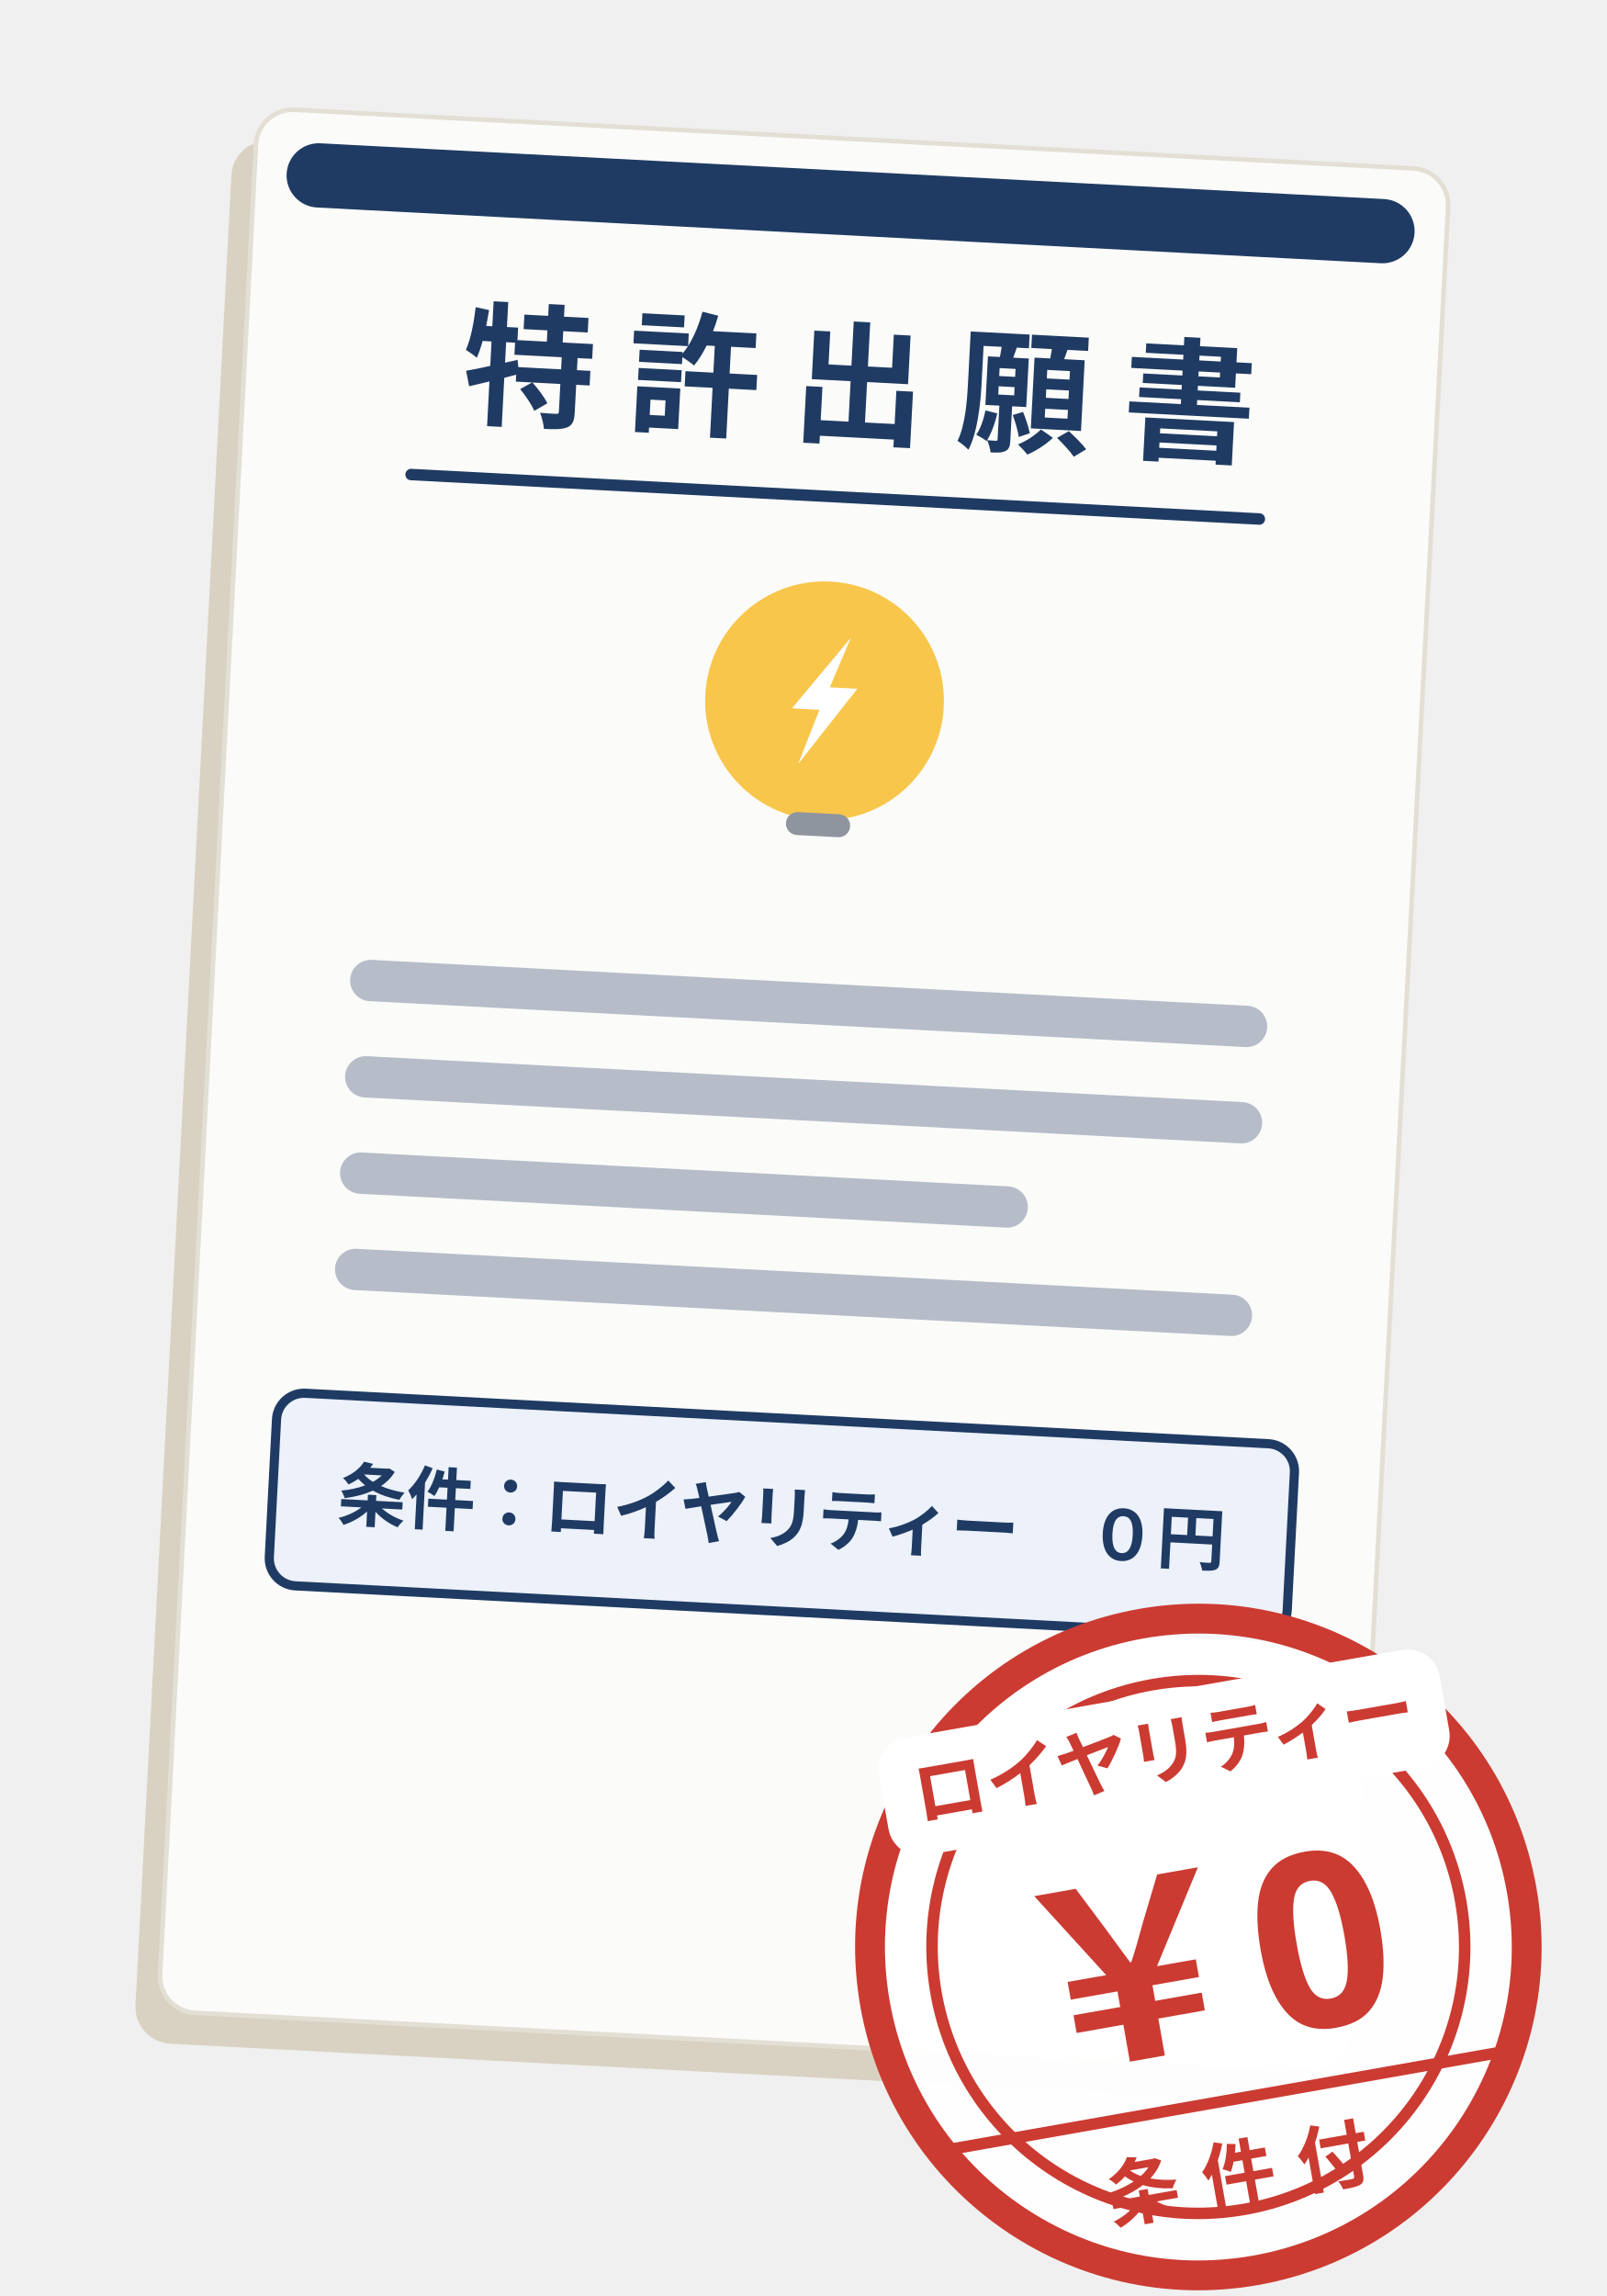
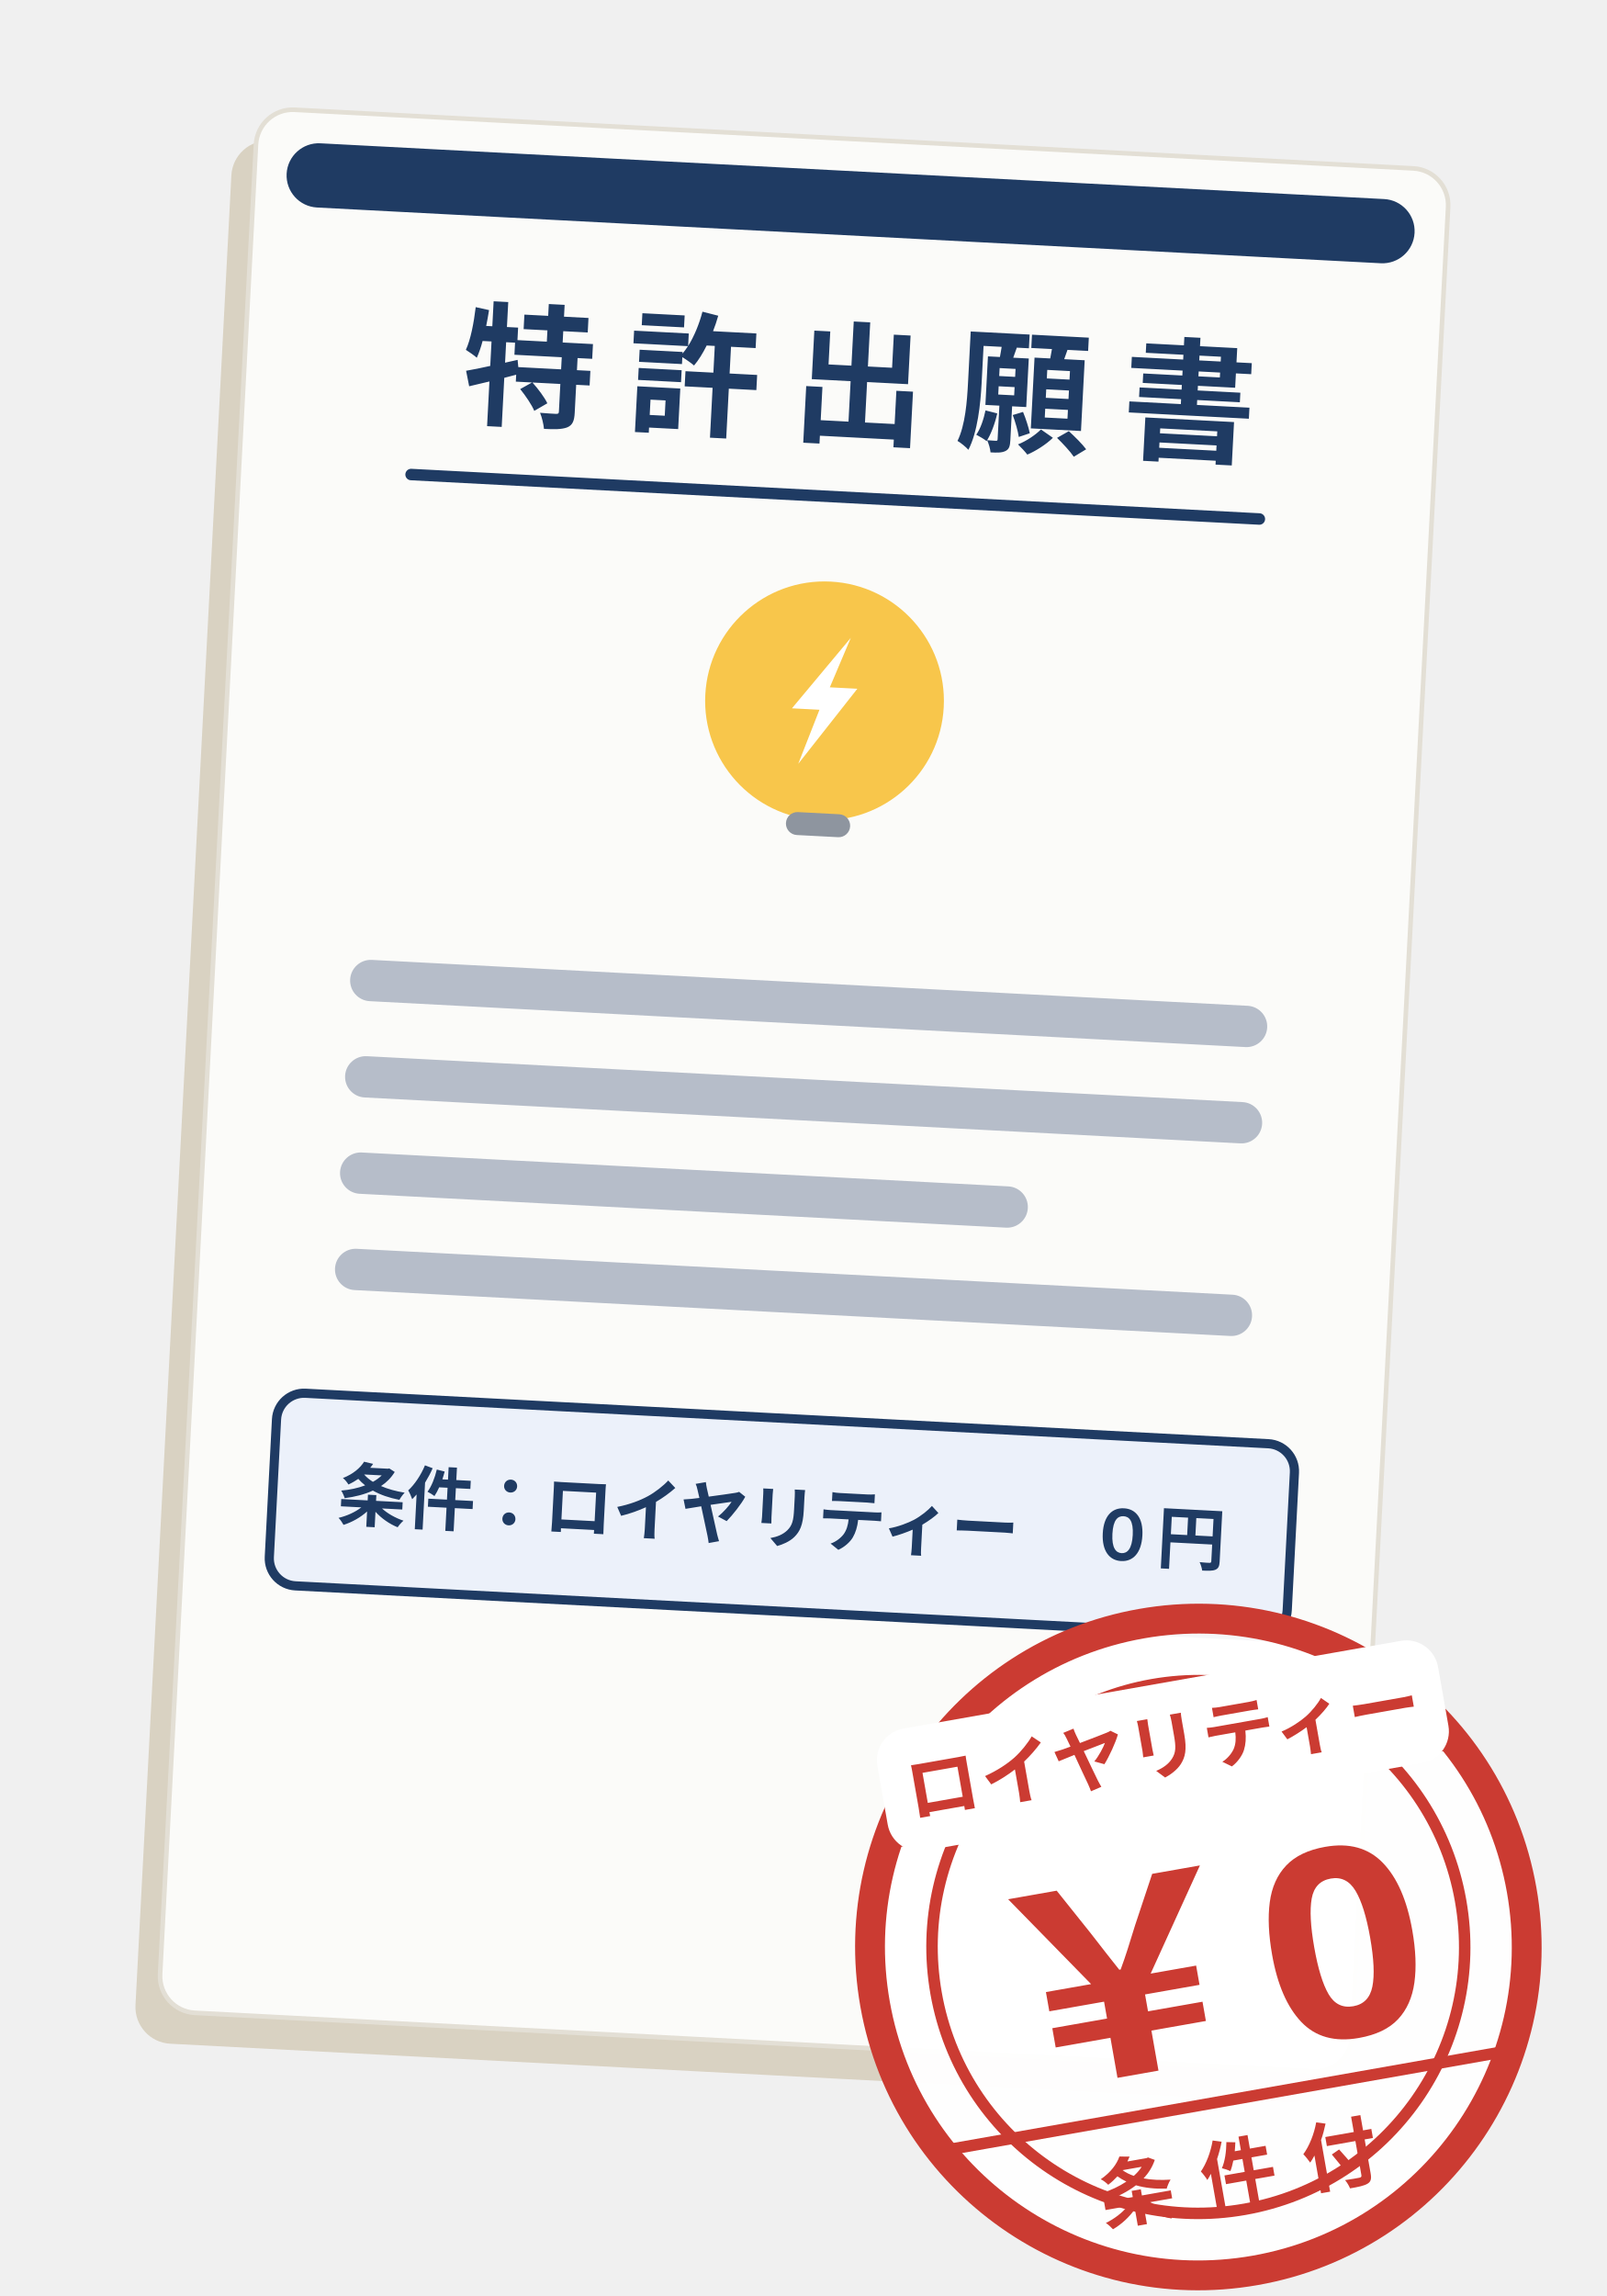
<svg xmlns="http://www.w3.org/2000/svg" width="700" height="1000" viewBox="0 0 700 1000">
  <style>
    text { font-family: "Rounded Mplus 1c", "Rounded Mplus 1c Bold", sans-serif; }
    .navy { fill: #1F3B63; }
  </style>
  <g transform="rotate(3 350 480)">
    <rect x="80" y="74" width="520" height="830" rx="16" fill="#D9D2C2" />
    <rect x="90" y="60" width="520" height="830" rx="16" fill="#FBFBF9" stroke="#E3DFD5" stroke-width="2" />
    <rect x="104" y="74" width="492" height="28" rx="14" fill="#1F3B63" />
    <text x="358" y="188" text-anchor="middle" font-size="58" font-weight="700" letter-spacing="14" class="navy">特許出願書</text>
    <line x1="165" y1="216" x2="535" y2="216" stroke="#1F3B63" stroke-width="5" stroke-linecap="round" />
    <circle cx="350" cy="305" r="52" fill="#F8C64B" />
    <path d="M 360 277 L 336 309 L 348 309 L 340 333 L 364 299 L 352 299 Z" fill="#FFFFFF" />
    <rect x="336" y="354" width="28" height="10" rx="5" fill="#8E959F" />
    <rect x="150" y="428" width="400" height="18" rx="9" fill="#B6BDC9" />
    <rect x="150" y="470" width="400" height="18" rx="9" fill="#B6BDC9" />
    <rect x="150" y="512" width="300" height="18" rx="9" fill="#B6BDC9" />
    <rect x="150" y="554" width="400" height="18" rx="9" fill="#B6BDC9" />
    <rect x="128" y="618" width="444" height="84" rx="12" fill="#ECF1FA" stroke="#1F3B63" stroke-width="4" />
    <text x="350" y="672" text-anchor="middle" font-size="30" font-weight="700" class="navy">条件：ロイヤリティー　０円</text>
  </g>
  <g transform="translate(522 848) rotate(-10)">
    <circle cx="0" cy="0" r="143" fill="#FFFFFF" fill-opacity="0.96" stroke="#CB3B32" stroke-width="13" />
    <circle cx="0" cy="0" r="116" fill="none" stroke="#CB3B32" stroke-width="5" />
    <clipPath id="stampClipP">
      <circle cx="0" cy="0" r="137" />
    </clipPath>
    <g clip-path="url(#stampClipP)">
      <line x1="-155" y1="-68" x2="155" y2="-68" stroke="#CB3B32" stroke-width="5" />
      <line x1="-155" y1="68" x2="155" y2="68" stroke="#CB3B32" stroke-width="5" />
    </g>
-     <rect x="-124" y="-112" width="248" height="52" rx="14" fill="#FFFFFF" />
-     <text x="0" y="-75" text-anchor="middle" font-size="32" font-weight="800" fill="#CB3B32">ロイヤリティー</text>
-     <text x="0" y="44" text-anchor="middle" font-size="106" font-weight="800" fill="#CB3B32">￥0</text>
-     <text x="0" y="112" text-anchor="middle" font-size="32" font-weight="800" letter-spacing="10" fill="#CB3B32">条件付</text>
+     <rect x="-124" y="-116" width="248" height="54" rx="14" fill="#FFFFFF" />
+     <text x="0" y="-77" text-anchor="middle" font-size="32" font-weight="900" letter-spacing="1" fill="#CB3B32">ロイヤリティー</text>
+     <text x="0" y="50" text-anchor="middle" font-size="115" font-weight="900" fill="#CB3B32" transform="scale(1.08 1)">￥0</text>
+     <text x="0" y="112" text-anchor="middle" font-size="33" font-weight="900" letter-spacing="12" fill="#CB3B32">条件付</text>
  </g>
</svg>
